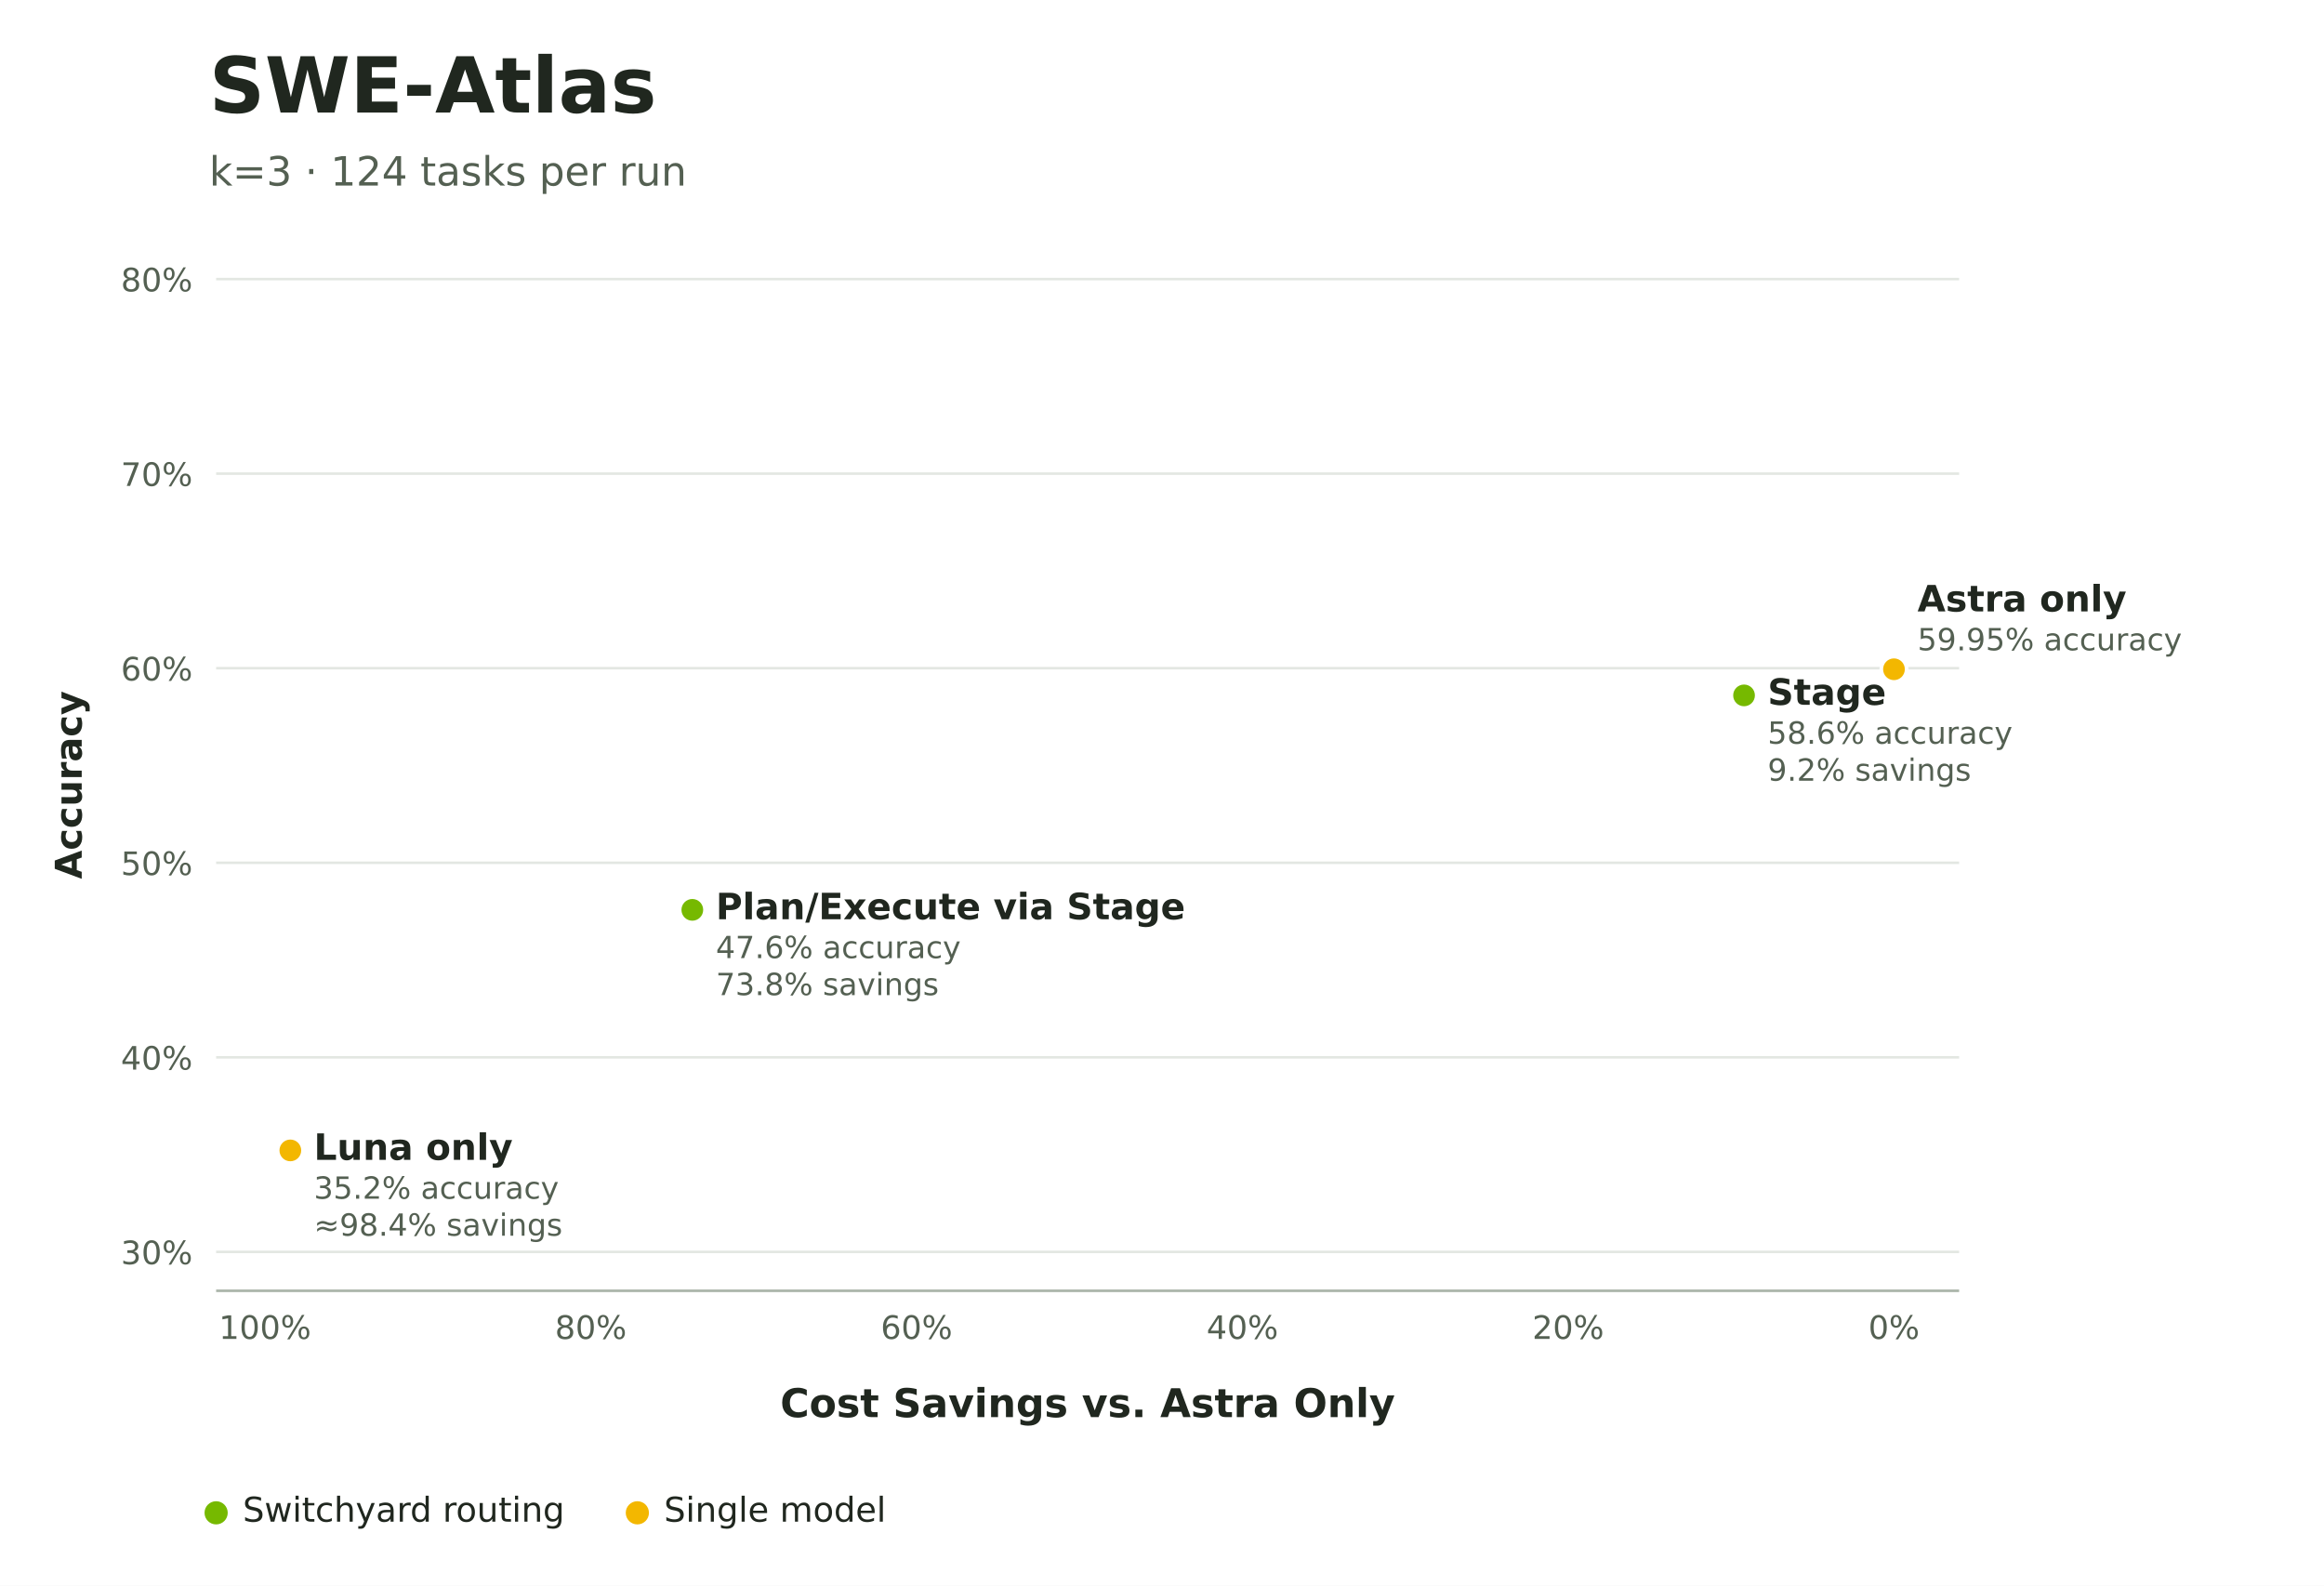
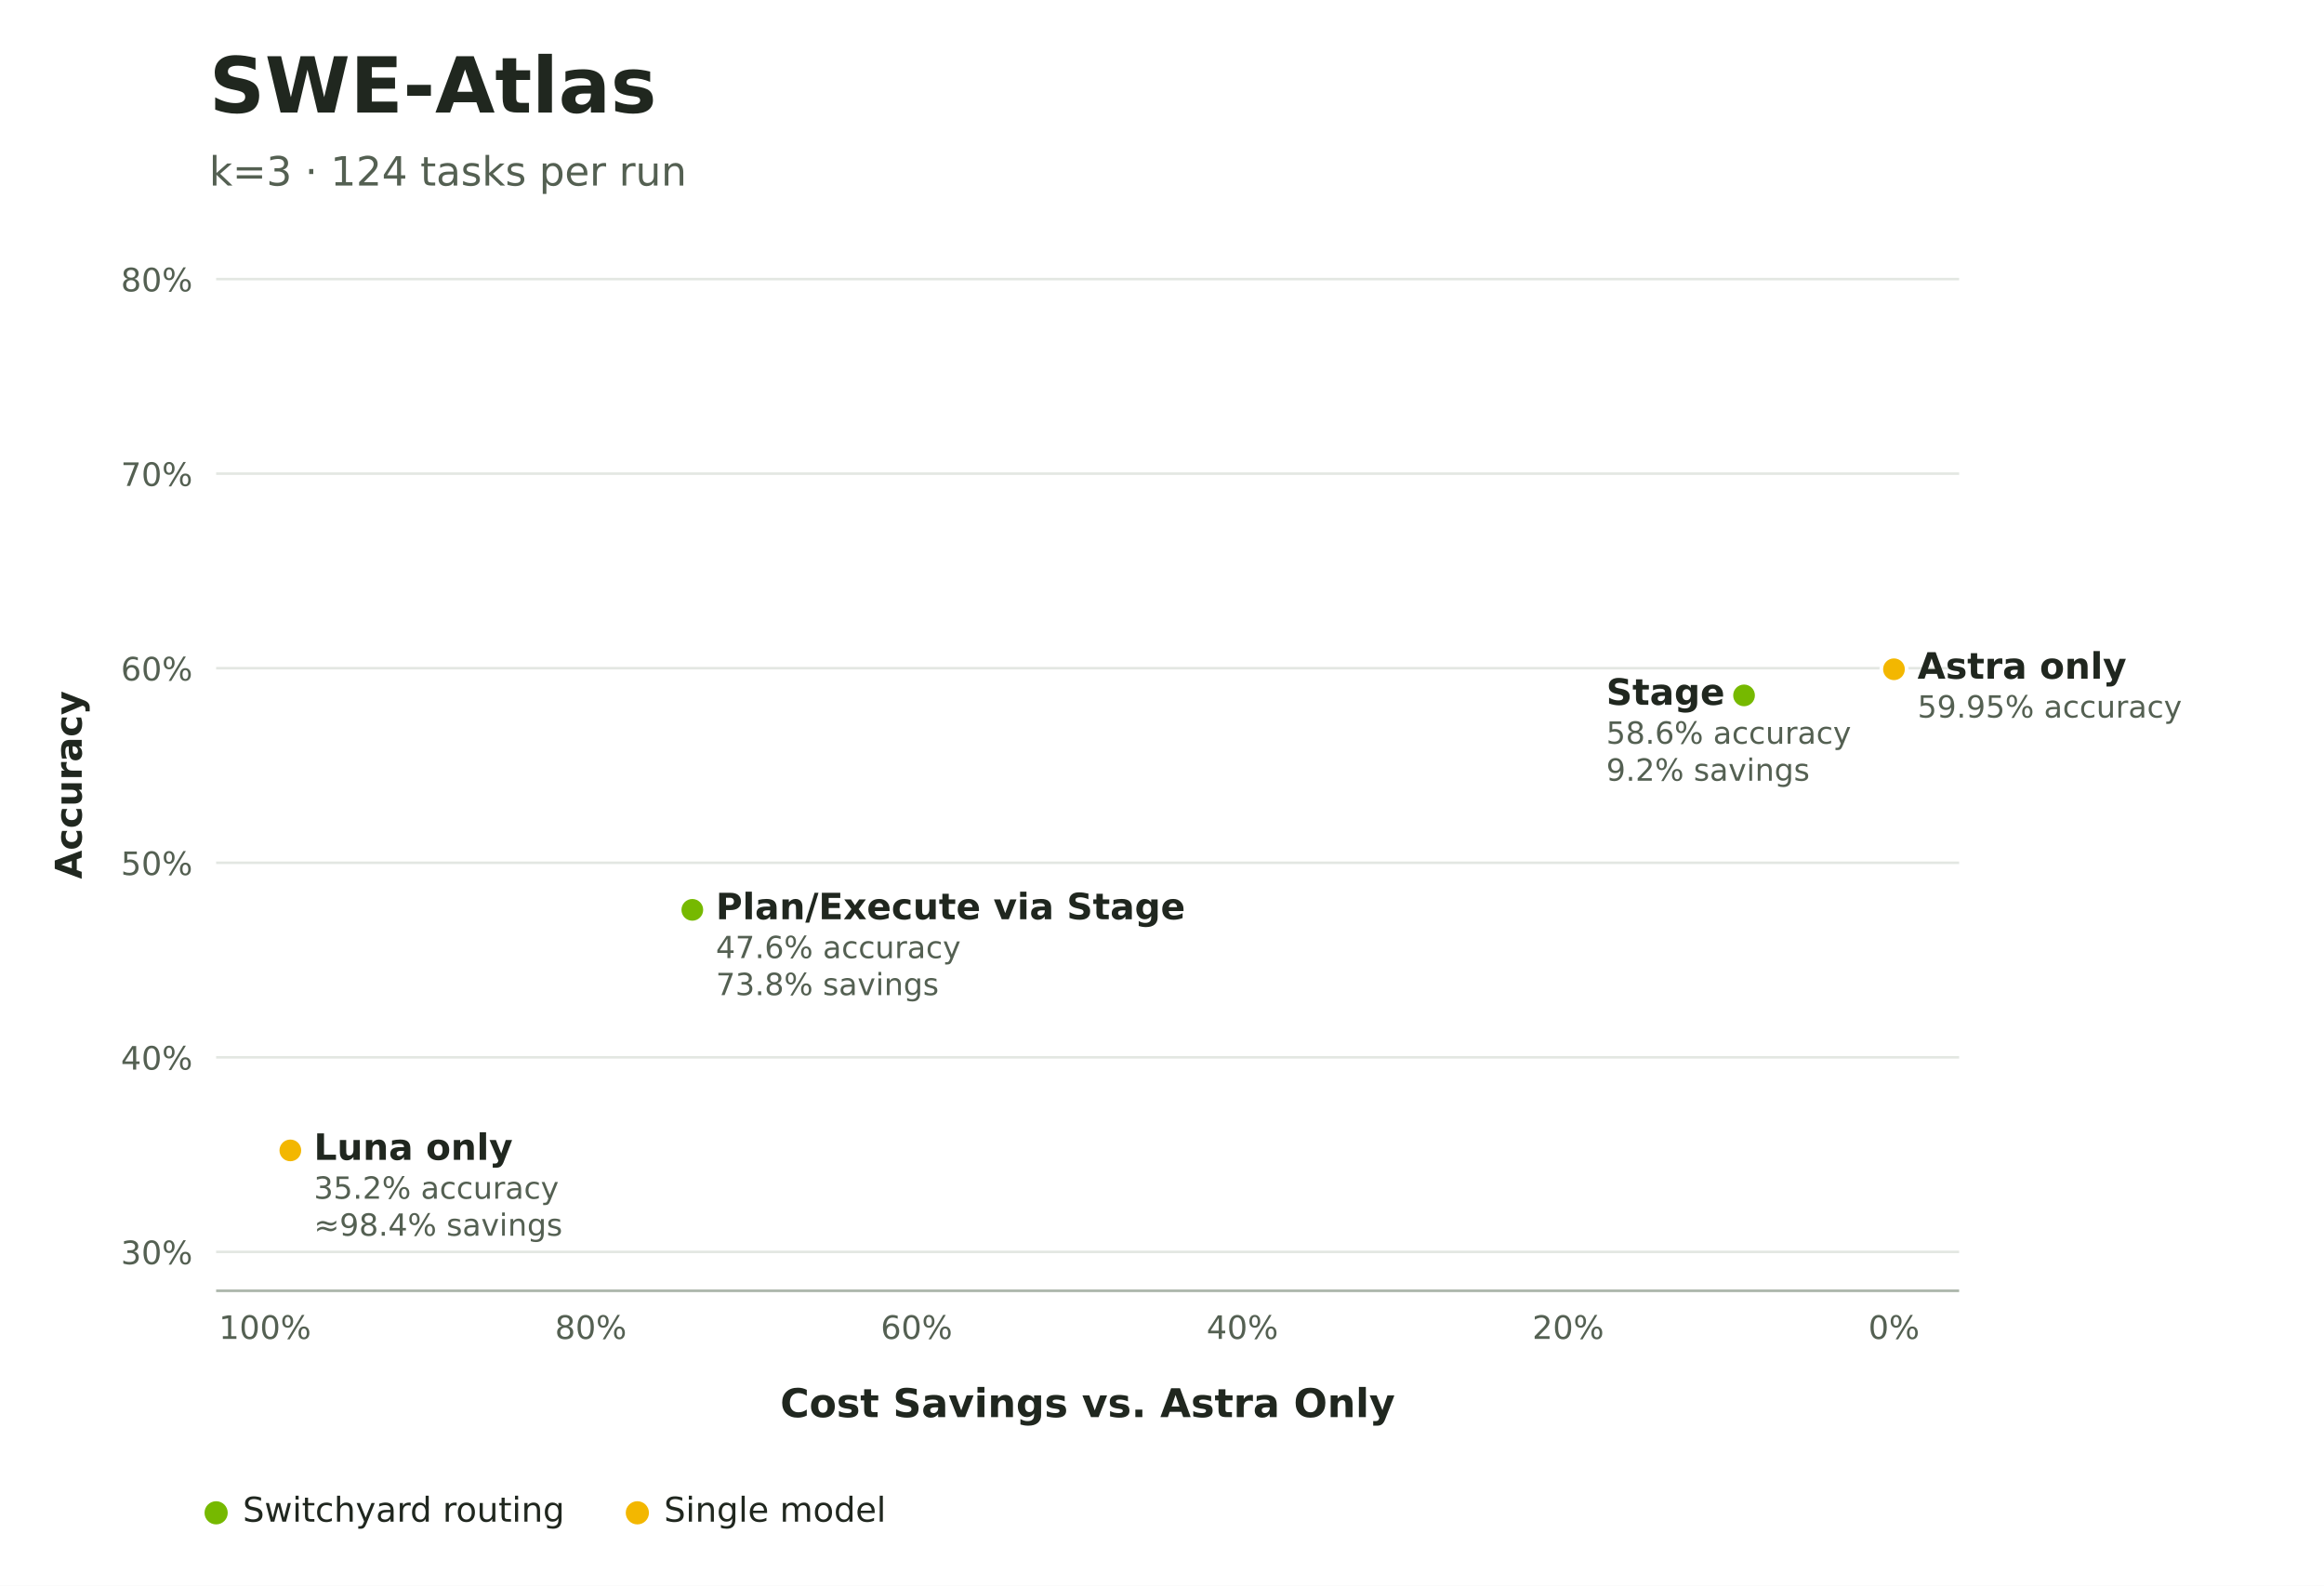
<svg xmlns="http://www.w3.org/2000/svg" viewBox="0 0 691.2 471.6" width="691.2" height="471.6" role="img" aria-labelledby="title desc" font-family="DejaVu Sans, Arial, sans-serif">
  <rect width="100%" height="100%" fill="white" />
  <text x="563.3" y="398.18" font-size="9.6" fill="#546052" text-anchor="middle">0%</text>
  <text x="466.4" y="398.18" font-size="9.6" fill="#546052" text-anchor="middle">20%</text>
  <text x="369.51" y="398.18" font-size="9.6" fill="#546052" text-anchor="middle">40%</text>
  <text x="272.61" y="398.18" font-size="9.6" fill="#546052" text-anchor="middle">60%</text>
  <text x="175.71" y="398.18" font-size="9.6" fill="#546052" text-anchor="middle">80%</text>
  <text x="78.82" y="398.18" font-size="9.6" fill="#546052" text-anchor="middle">100%</text>
  <text x="323.48" y="421.45" font-size="11.8" fill="#20271f" font-weight="700" text-anchor="middle">Cost Savings vs. Astra Only</text>
  <line x1="64.28" y1="372.31" x2="582.68" y2="372.31" stroke="#e3e7e2" stroke-width="0.75" />
  <text x="57.28" y="375.96" font-size="9.6" fill="#546052" text-anchor="end">30%</text>
  <line x1="64.28" y1="314.45" x2="582.68" y2="314.45" stroke="#e3e7e2" stroke-width="0.75" />
  <text x="57.28" y="318.1" font-size="9.6" fill="#546052" text-anchor="end">40%</text>
  <line x1="64.28" y1="256.59" x2="582.68" y2="256.59" stroke="#e3e7e2" stroke-width="0.75" />
  <text x="57.28" y="260.23" font-size="9.6" fill="#546052" text-anchor="end">50%</text>
  <line x1="64.28" y1="198.72" x2="582.68" y2="198.72" stroke="#e3e7e2" stroke-width="0.75" />
  <text x="57.28" y="202.37" font-size="9.6" fill="#546052" text-anchor="end">60%</text>
  <line x1="64.28" y1="140.86" x2="582.68" y2="140.86" stroke="#e3e7e2" stroke-width="0.75" />
  <text x="57.28" y="144.51" font-size="9.6" fill="#546052" text-anchor="end">70%</text>
  <line x1="64.28" y1="83" x2="582.68" y2="83" stroke="#e3e7e2" stroke-width="0.75" />
  <text x="57.28" y="86.65" font-size="9.6" fill="#546052" text-anchor="end">80%</text>
  <text x="24.3" y="233.44" font-size="11" fill="#20271f" transform="rotate(-90 24.30152 233.442)" font-weight="700" text-anchor="middle">Accuracy</text>
  <line x1="64.28" y1="383.88" x2="582.68" y2="383.88" stroke="#aeb8ad" stroke-width="0.8" />
  <circle cx="563.3" cy="199.04" r="3.78" fill="#f3b700" stroke="white" stroke-width="1.1" />
  <circle cx="518.71" cy="206.81" r="3.78" fill="#76b900" stroke="white" stroke-width="1.1" />
  <circle cx="205.91" cy="270.59" r="3.78" fill="#76b900" stroke="white" stroke-width="1.1" />
  <circle cx="86.35" cy="342.13" r="3.78" fill="#f3b700" stroke="white" stroke-width="1.1" />
-   <text x="570.3" y="181.84" font-size="10.8" fill="#20271f" font-weight="700">Astra only</text>
-   <text x="570.3" y="193.4" font-size="9.1" fill="#546052">59.95% accuracy</text>
-   <text x="525.71" y="209.62" font-size="10.8" fill="#20271f" font-weight="700">Stage</text>
-   <text x="525.71" y="221.18" font-size="9.1" fill="#546052">58.6% accuracy</text>
-   <text x="525.71" y="232.18" font-size="9.1" fill="#546052">9.2% savings</text>
+   <text x="570.3" y="201.84" font-size="10.8" fill="#20271f" font-weight="700">Astra only</text>
+   <text x="570.3" y="213.4" font-size="9.1" fill="#546052">59.95% accuracy</text>
+   <text x="477.72" y="209.62" font-size="10.8" fill="#20271f" font-weight="700">Stage</text>
+   <text x="477.72" y="221.18" font-size="9.1" fill="#546052">58.6% accuracy</text>
+   <text x="477.72" y="232.18" font-size="9.1" fill="#546052">9.2% savings</text>
  <text x="212.91" y="273.39" font-size="10.8" fill="#20271f" font-weight="700">Plan/Execute via Stage</text>
  <text x="212.91" y="284.95" font-size="9.1" fill="#546052">47.6% accuracy</text>
  <text x="212.91" y="295.95" font-size="9.1" fill="#546052">73.8% savings</text>
  <text x="93.35" y="344.94" font-size="10.8" fill="#20271f" font-weight="700">Luna only</text>
  <text x="93.35" y="356.5" font-size="9.1" fill="#546052">35.2% accuracy</text>
  <text x="93.35" y="367.5" font-size="9.1" fill="#546052">≈98.4% savings</text>
  <circle cx="64.28" cy="449.91" r="3.45" fill="#76b900" />
  <circle cx="189.56" cy="449.91" r="3.45" fill="#f3b700" />
  <text x="62.21" y="33.48" font-size="23" fill="#20271f" font-weight="700">SWE-Atlas</text>
  <text x="62.21" y="55.18" font-size="12" fill="#546052">k=3 · 124 tasks per run</text>
  <text x="72.2" y="452.54" font-size="10.15" fill="#20271f">Switchyard routing</text>
  <text x="197.48" y="452.54" font-size="10.15" fill="#20271f">Single model</text>
</svg>
